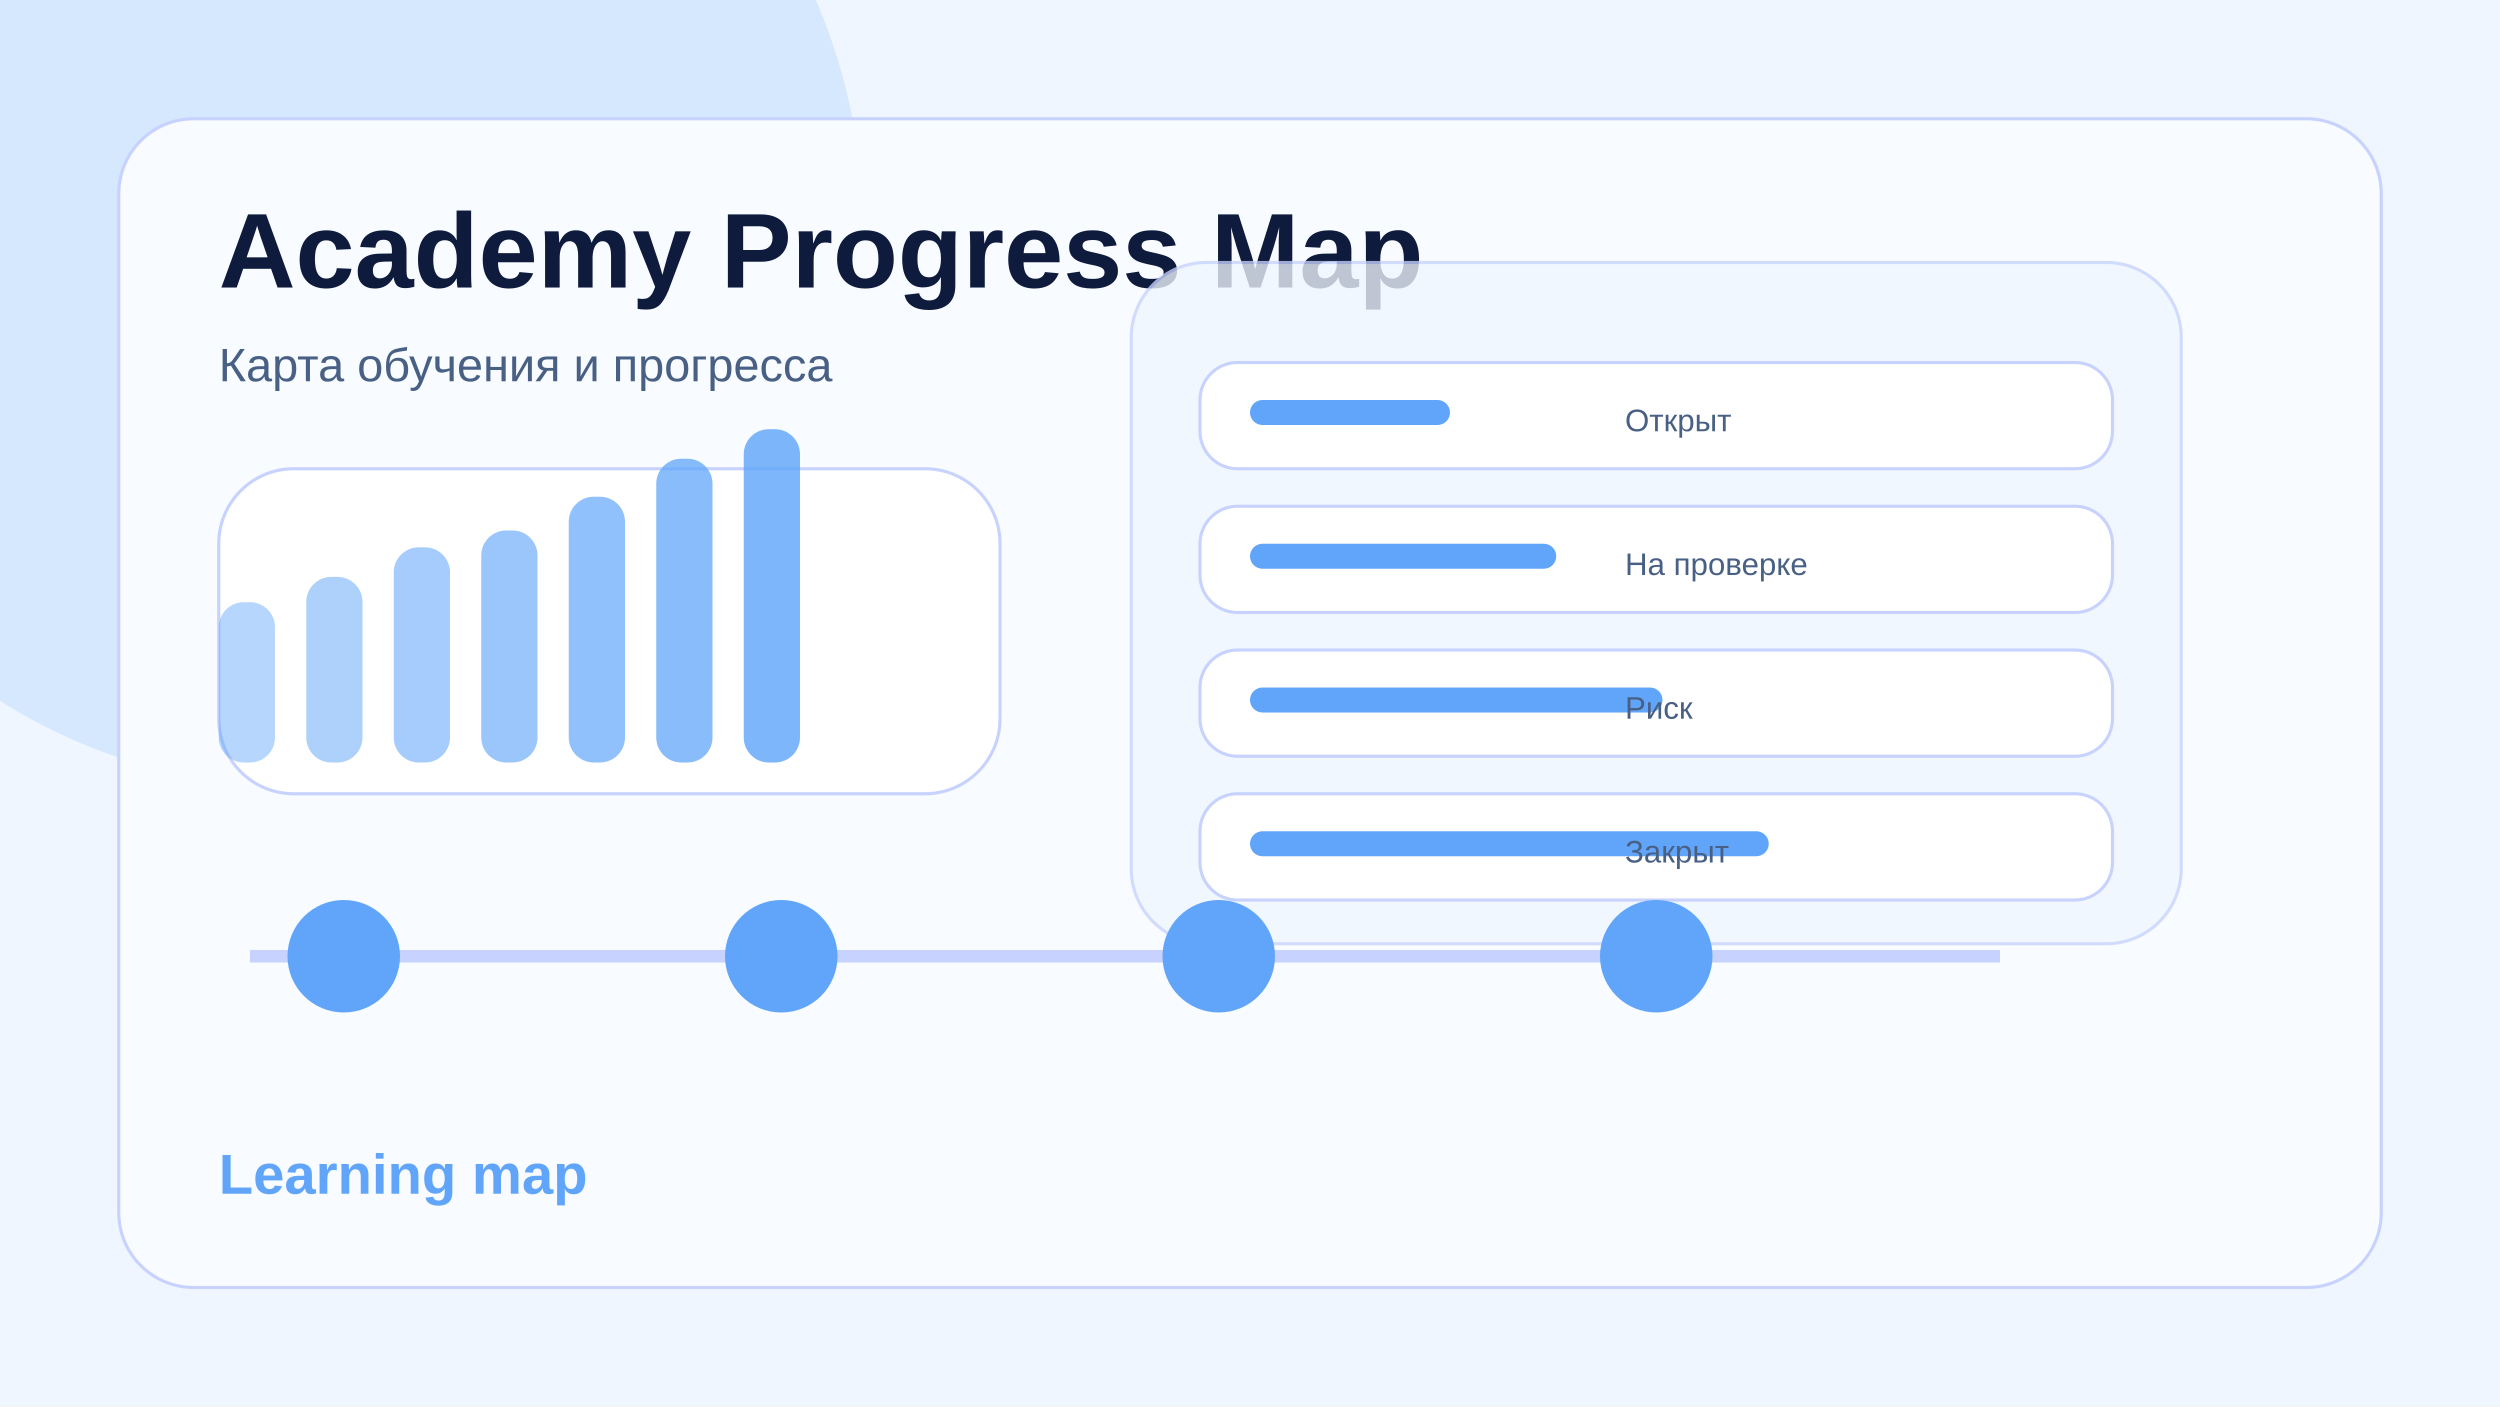
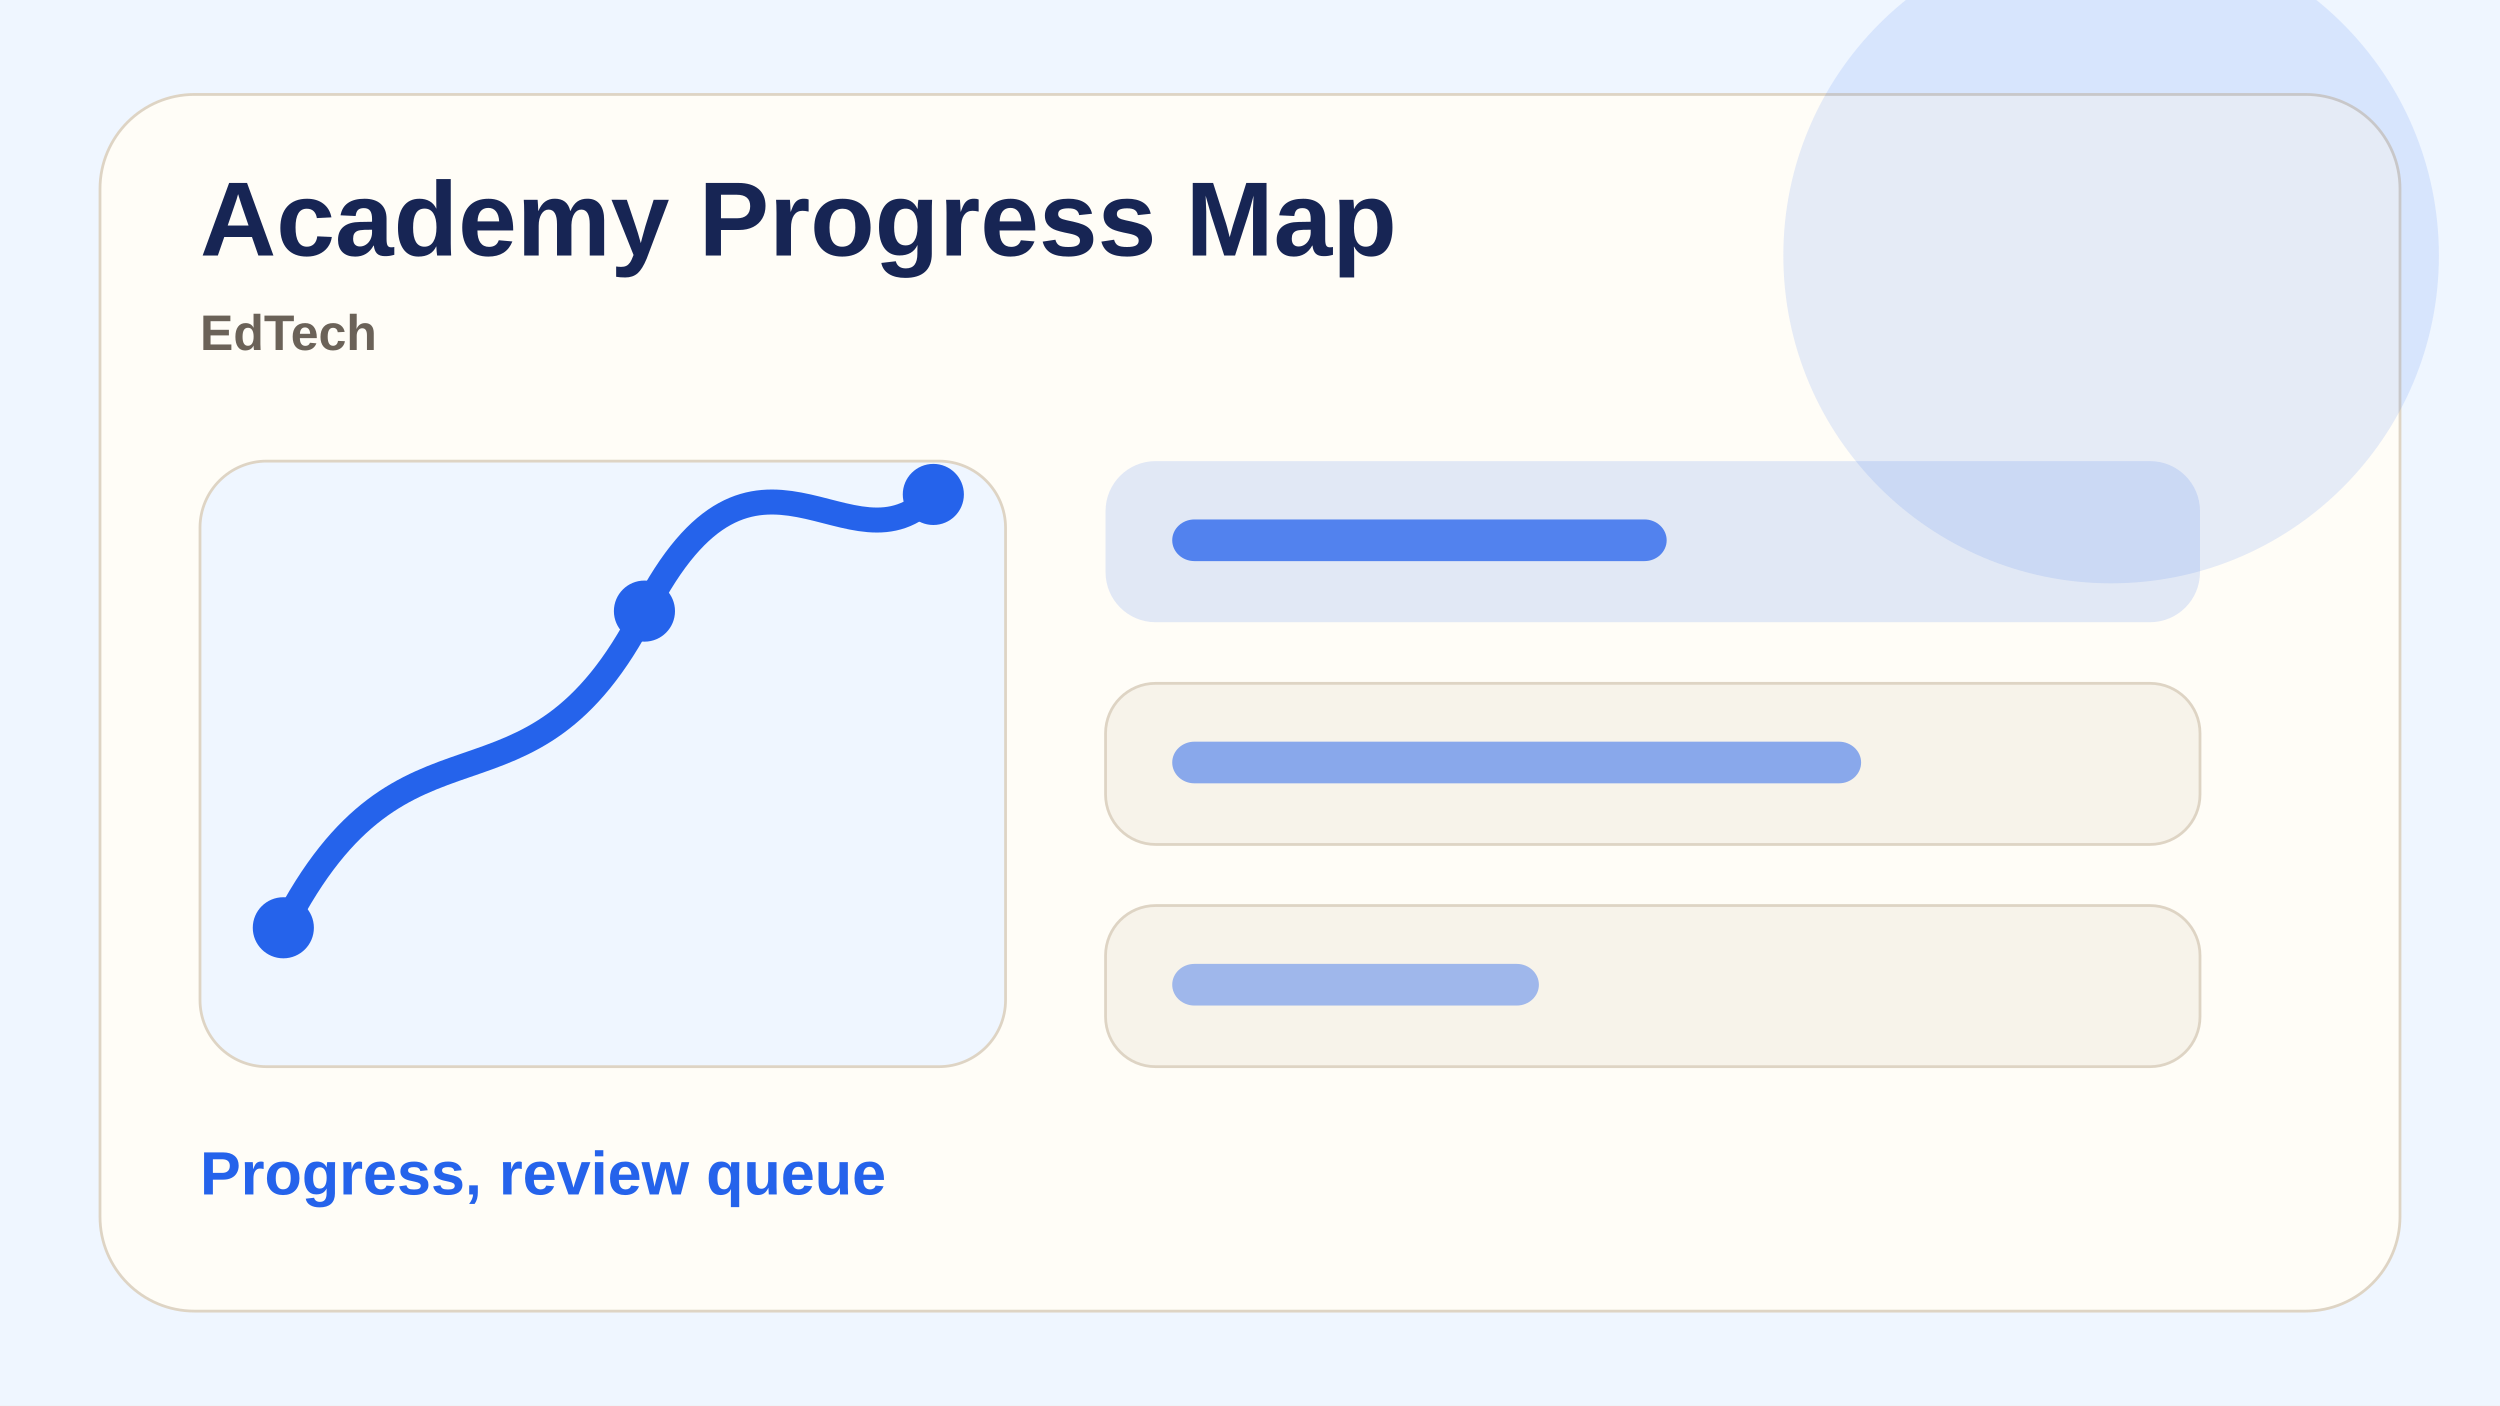
- <svg xmlns="http://www.w3.org/2000/svg" width="800" height="450" viewBox="0 0 800 450">
-   <rect width="800" height="450" fill="#eff6ff" />
-   <circle cx="96" cy="72" r="180" fill="#60a5fa" opacity=".18" />
-   <rect x="38" y="38" width="724" height="374" rx="24" fill="#f8fbff" stroke="#c7d2fe" />
-   <text x="70" y="92" fill="#0f1b3d" font-family="Arial" font-size="34" font-weight="900">Academy Progress Map</text>
-   <text x="70" y="122" fill="#496085" font-family="Arial" font-size="15">Карта обучения и прогресса</text>
-   <rect x="70" y="150" width="250" height="104" rx="24" fill="#ffffff" stroke="#c7d2fe" />
-   <rect x="70" y="192.7" width="18" height="51.3" rx="8" fill="#60a5fa" opacity="0.45" />
-   <rect x="98" y="184.6" width="18" height="59.4" rx="8" fill="#60a5fa" opacity="0.51" />
-   <rect x="126" y="175.15" width="18" height="68.85" rx="8" fill="#60a5fa" opacity="0.57" />
-   <rect x="154" y="169.75" width="18" height="74.25" rx="8" fill="#60a5fa" opacity="0.63" />
-   <rect x="182" y="158.95" width="18" height="85.05" rx="8" fill="#60a5fa" opacity="0.69" />
-   <rect x="210" y="146.8" width="18" height="97.2" rx="8" fill="#60a5fa" opacity="0.75" />
-   <rect x="238" y="137.35" width="18" height="106.65" rx="8" fill="#60a5fa" opacity="0.81" />
-   <rect x="362" y="84" width="336" height="218" rx="24" fill="#eff6ff" opacity=".78" stroke="#c7d2fe" />
-   <rect x="384" y="116" width="292" height="34" rx="12" fill="#ffffff" stroke="#c7d2fe" />
-   <rect x="400" y="128" width="64" height="8" rx="4" fill="#60a5fa" />
-   <text x="520" y="138" fill="#496085" font-size="10" font-family="Arial">Открыт</text>
-   <rect x="384" y="162" width="292" height="34" rx="12" fill="#ffffff" stroke="#c7d2fe" />
-   <rect x="400" y="174" width="98" height="8" rx="4" fill="#60a5fa" />
-   <text x="520" y="184" fill="#496085" font-size="10" font-family="Arial">На проверке</text>
-   <rect x="384" y="208" width="292" height="34" rx="12" fill="#ffffff" stroke="#c7d2fe" />
-   <rect x="400" y="220" width="132" height="8" rx="4" fill="#60a5fa" />
-   <text x="520" y="230" fill="#496085" font-size="10" font-family="Arial">Риск</text>
-   <rect x="384" y="254" width="292" height="34" rx="12" fill="#ffffff" stroke="#c7d2fe" />
-   <rect x="400" y="266" width="166" height="8" rx="4" fill="#60a5fa" />
-   <text x="520" y="276" fill="#496085" font-size="10" font-family="Arial">Закрыт</text>
-   <path d="M80 306 H640" stroke="#c7d2fe" stroke-width="4" />
-   <circle cx="110" cy="306" r="18" fill="#60a5fa" />
-   <circle cx="250" cy="306" r="18" fill="#60a5fa" />
-   <circle cx="390" cy="306" r="18" fill="#60a5fa" />
-   <circle cx="530" cy="306" r="18" fill="#60a5fa" />
-   <text x="70" y="382" fill="#60a5fa" font-family="Arial" font-size="18" font-weight="900">Learning map</text>
+ <svg xmlns="http://www.w3.org/2000/svg" width="900" height="506" viewBox="0 0 900 506">
+   <rect width="900" height="506" fill="#eff6ff" />
+   <rect x="36" y="34" width="828" height="438" rx="34" fill="#fffdf7" stroke="#ded4c4" />
+   <circle cx="760" cy="92" r="118" fill="#2563eb" opacity=".12" />
+   <text x="72" y="92" fill="#172554" font-family="Arial" font-size="38" font-weight="900">Academy Progress Map</text>
+   <text x="72" y="126" fill="#6b6258" font-family="Arial" font-size="18" font-weight="700">EdTech</text>
+   <rect x="72" y="166" width="290" height="218" rx="24" fill="#eff6ff" stroke="#ded4c4" />
+   <rect x="398" y="166" width="394" height="58" rx="18" fill="#2563eb" opacity=".14" />
+   <rect x="422" y="187" width="178" height="15" rx="8" fill="#2563eb" opacity=".76" />
+   <rect x="398" y="246" width="394" height="58" rx="18" fill="#f7f3ea" stroke="#ded4c4" />
+   <rect x="422" y="267" width="248" height="15" rx="8" fill="#2563eb" opacity=".52" />
+   <rect x="398" y="326" width="394" height="58" rx="18" fill="#f7f3ea" stroke="#ded4c4" />
+   <rect x="422" y="347" width="132" height="15" rx="8" fill="#2563eb" opacity=".42" />
+   <path d="M102 334 C146 248 190 302 232 220 C272 142 306 210 336 178" fill="none" stroke="#2563eb" stroke-width="9" stroke-linecap="round" />
+   <circle cx="102" cy="334" r="11" fill="#2563eb" />
+   <circle cx="232" cy="220" r="11" fill="#2563eb" />
+   <circle cx="336" cy="178" r="11" fill="#2563eb" />
+   <text x="72" y="430" fill="#2563eb" font-family="Arial" font-size="22" font-weight="900">Progress, review queue</text>
</svg>
